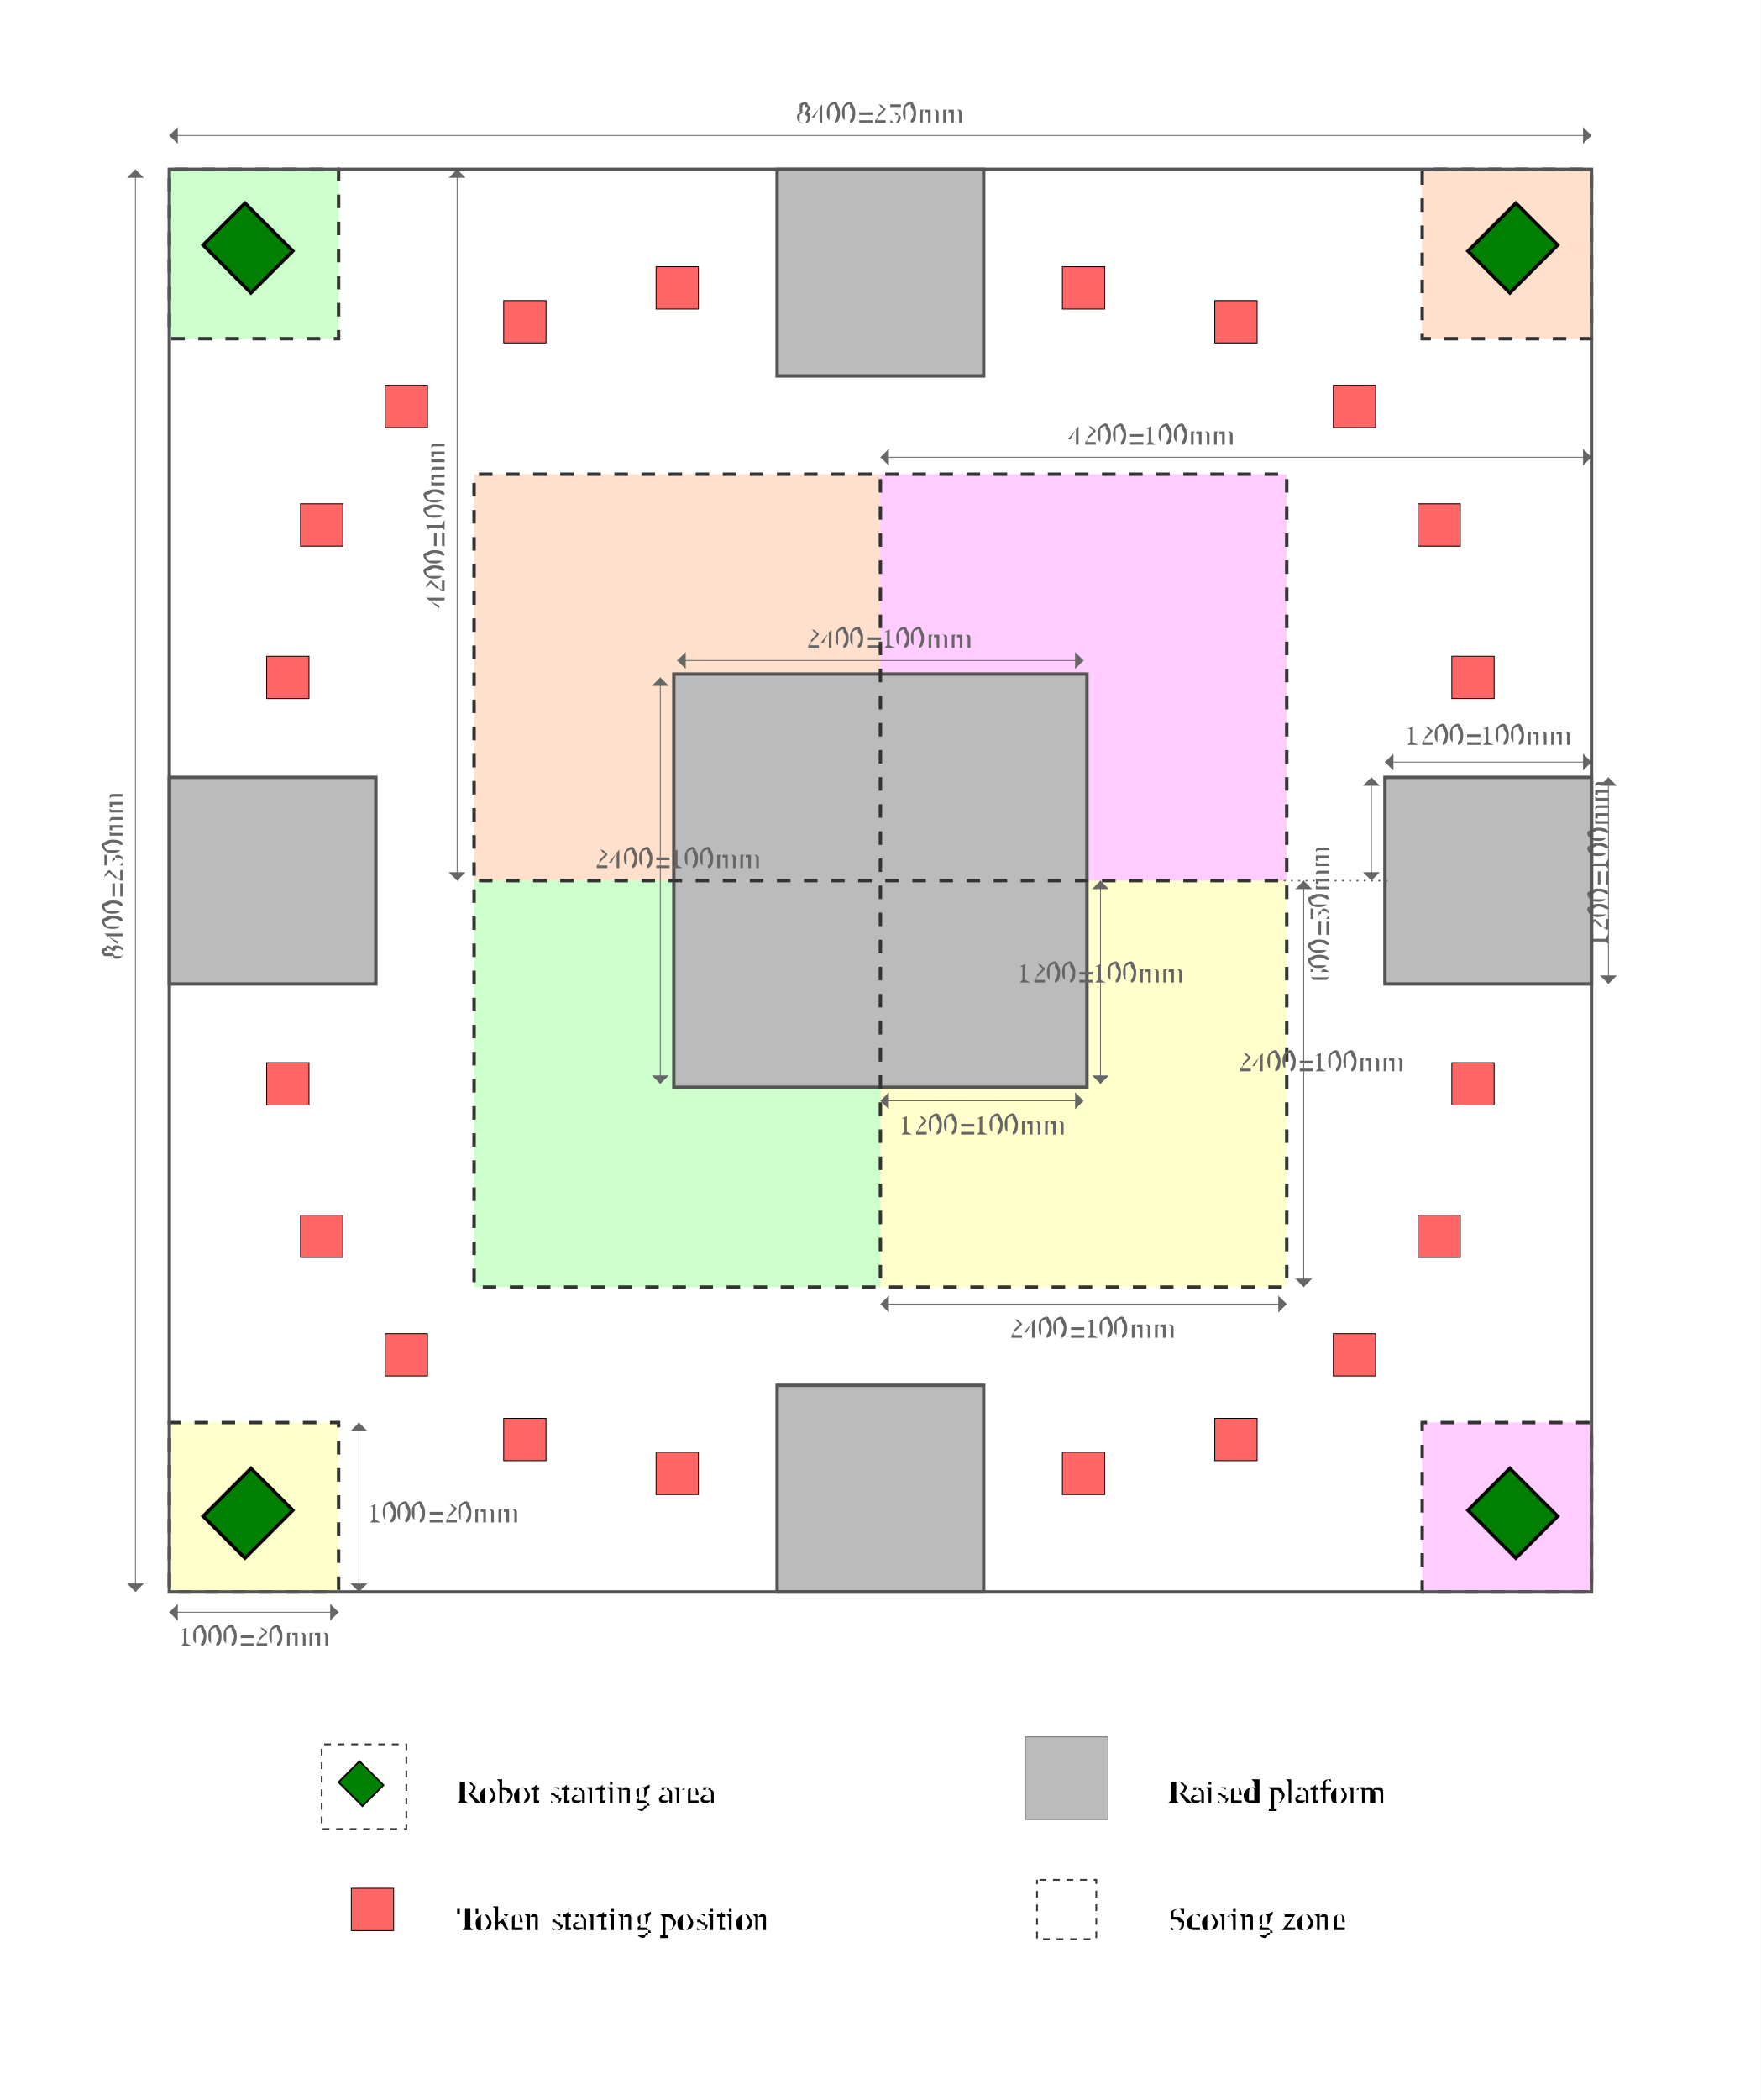
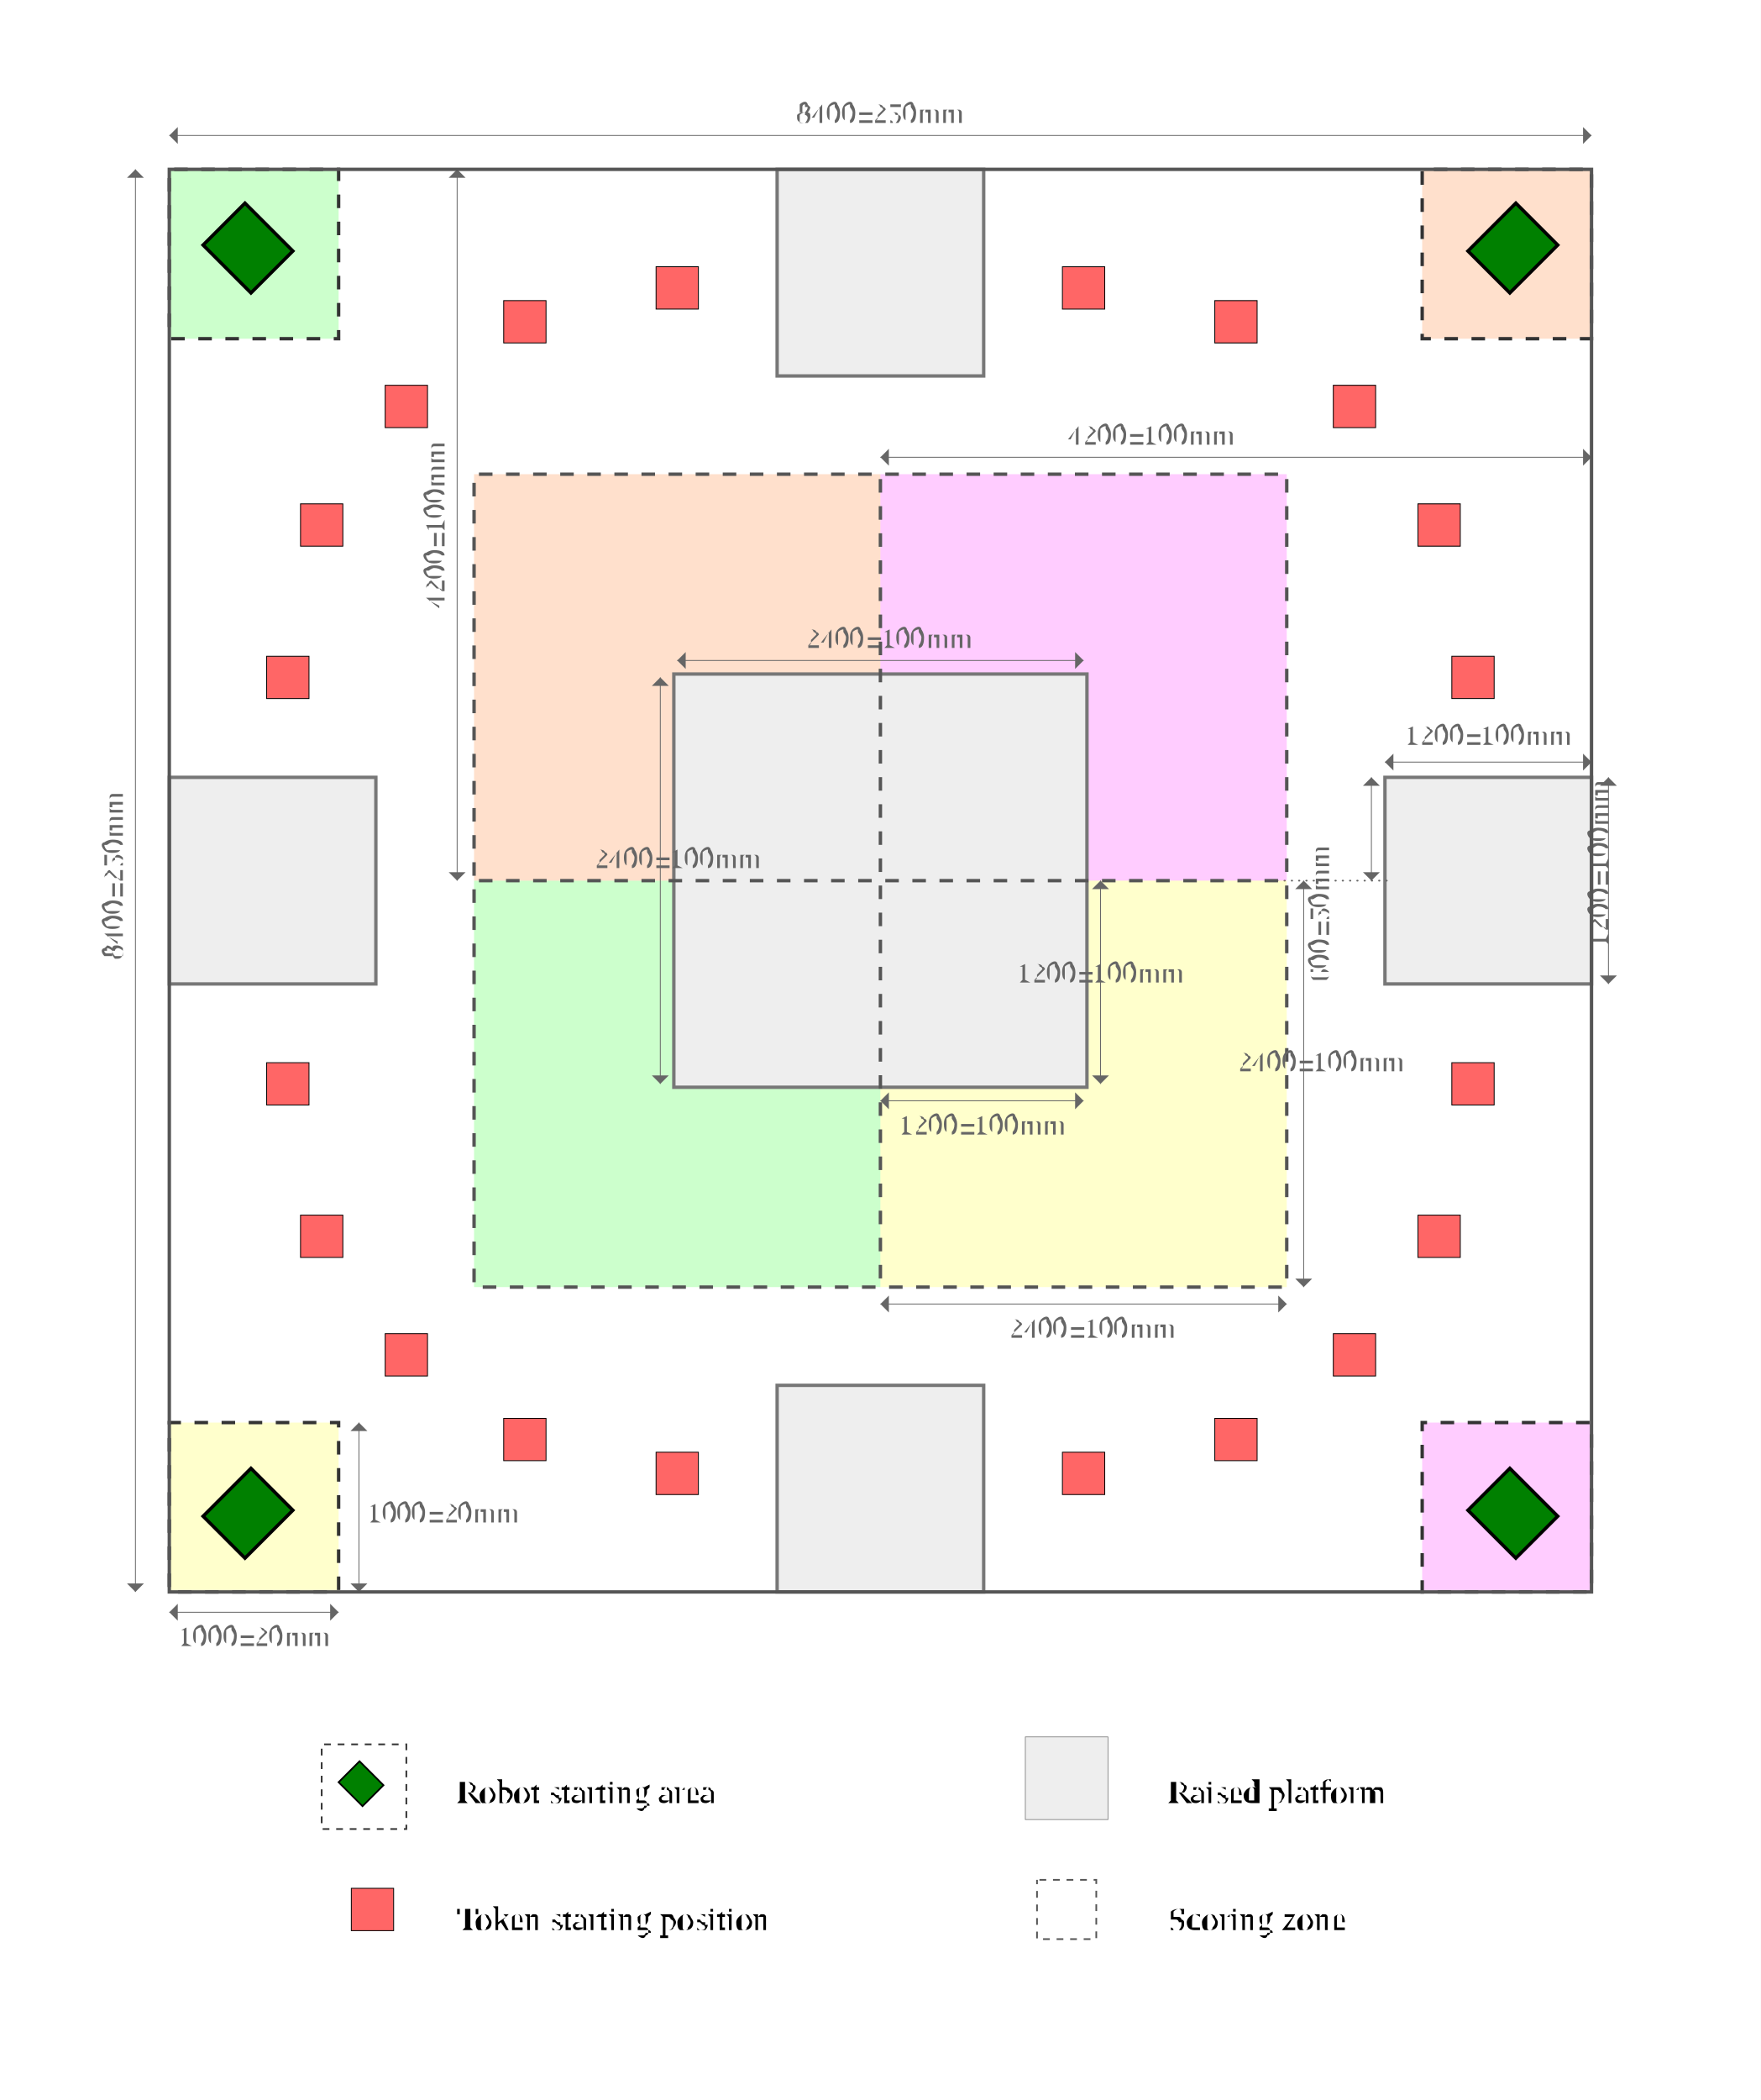
<svg xmlns="http://www.w3.org/2000/svg" xmlns:xlink="http://www.w3.org/1999/xlink" version="1.1" baseProfile="full" width="1040" height="1240">
  <style type="text/css">
    

      .arena-wall {
          fill: none;
          stroke: #555;
          stroke-width: .02;
      }

      .platform {
-           fill: #bbb;
-           stroke: #555;
+           fill: #eee;
+           stroke: #777;
          stroke-width: .02;
      }

      #robot {
          fill: green;
          fill-opacity: 1;
          stroke: black;
          stroke-width: 0.02;
      }

      .corner {
          fill-opacity: 0.2;
      }
      .corner-0 {
          fill: #00ff00;
      }
      .corner-1 {
          fill: #ff6600;
      }
      .corner-2 {
          fill: #ff00ff;
      }
      .corner-3 {
          fill: #ffff00;
      }

      #token {
          fill: red;
          fill-opacity: 0.6;
          stroke: black;
          stroke-width: 0.005;
      }

      .starting-area {
          stroke: #333;
          stroke-width: 0.02;
          /*stroke-dasharray: 0.141, 0.141;*/
          stroke-dasharray: 0.08 0.08;
          stroke-dashoffset: -50%;
      }

      .scoring-zone {
-           stroke: #333;
+           stroke: #555;
          stroke-width: 0.02;
          stroke-dasharray: 0.08 0.08;
          stroke-dashoffset: -50%;
          fill: none;
      }

      .dimension line {
        stroke: #666;
        stroke-width: 0.005;
        marker-start: url(#dimension-arrow-head-start);
        marker-end: url(#dimension-arrow-head-end);
      }

      .dimension text {
        fill: #666;
        font-size: 0.175px;
      }
      .dimension text.above {
        text-anchor: middle;
      }
      .dimension text.left-rotated {
        text-anchor: middle;
        transform: rotate(-90deg);
      }
      .dimension text.left {
        text-anchor: end;
        dominant-baseline: middle;
      }
      .dimension text.right {
        text-anchor: start;
        dominant-baseline: middle;
      }

      .dimension-arrow-head {
        fill: #666;
      }

      .dimension-guide {
        stroke: #666;
        stroke-width: 0.01;
        stroke-dasharray: 0.003 0.04;
        stroke-linecap: round;
        fill: none;
      }

      .legend-label {
        font-size: 0.2px;
        text-anchor: start;
        dominant-baseline: middle;
      }

    
  </style>
  <defs>
    <rect width="0.35" height="0.4" x="-0.175" y="-0.25" id="robot" />
    <g id="starting-area">
      <rect width="1" height="1" x="0" y="0" class="starting-area" />
      <g transform="translate(0.5 0.5) rotate(-45)">
        <use xlink:href="#robot" />
      </g>
    </g>
    <rect width="0.25" height="0.25" x="-0.125" y="-0.125" id="token" />
    <g id="tokens">
      <use xlink:href="#token" transform="translate(0.7 3)" />
      <use xlink:href="#token" transform="translate(0.9 2.1)" />
      <use xlink:href="#token" transform="translate(1.4 1.4)" />
      <use xlink:href="#token" transform="translate(2.1 0.9)" />
      <use xlink:href="#token" transform="translate(3 0.7)" />
    </g>
    <rect width="1.22" height="1.22" y="-0.61" id="side-platform" class="platform" />
    <rect width="2.4" height="2.4" x="-2.4" y="0" id="scoring-zone-background" />
    <g id="scoring-zones">
      <use class="corner corner-0" xlink:href="#scoring-zone-background" />
      <use class="corner corner-1" xlink:href="#scoring-zone-background" transform="rotate(90)" />
      <use class="corner corner-2" xlink:href="#scoring-zone-background" transform="rotate(180)" />
      <use class="corner corner-3" xlink:href="#scoring-zone-background" transform="rotate(270)" />
      <rect width="2.44" height="2.44" x="-1.22" y="-1.22" id="platform" class="platform" />
      <g class="dimension" transform="translate(0 -1.3)">
        <line x1="-1.2" y1="0" x2="1.2" y2="0" />
        <text x="0.05" y="-0.075" class="above">2400±100mm</text>
      </g>
      <g class="dimension" transform="translate(-1.3 0)">
        <line x1="0" y1="-1.2" x2="0" y2="1.2" />
        <text x="0.1" y="-0.075" class="above">2400±100mm</text>
      </g>
      <g class="dimension" transform="translate(0 1.3)">
        <line x1="1.2" y1="0" x2="0" y2="0" />
        <text x="0.6" y="0.2" class="above">1200±100mm</text>
      </g>
      <g class="dimension" transform="translate(1.3 0)">
        <line x1="0" y1="1.2" x2="0" y2="0" />
        <text x="0" y="0.6" class="above">1200±100mm</text>
      </g>
      <rect width="4.8" height="4.8" x="-2.4" y="-2.4" class="scoring-zone" />
      <line y1="-2.4" y2="2.4" class="scoring-zone" />
      <line x1="-2.4" x2="2.4" class="scoring-zone" />
      <g class="dimension" transform="translate(0 2.4) translate(1.2 0.1)">
        <line x1="-1.2" y1="0" x2="1.2" y2="0" />
        <text x="0.05" y="0.2" class="above">2400±100mm</text>
      </g>
      <g class="dimension" transform="translate(2.4 0) translate(0.1 1.2)">
        <line x1="0" y1="-1.2" x2="0" y2="1.2" />
        <text x="0.1" y="-0.075" class="above">2400±100mm</text>
      </g>
    </g>
    <g id="dimension-arrow-head" transform="scale(0.05)">
      <path d="M0,0 L1,1 L1,-1 L0,0" class="dimension-arrow-head" />
    </g>
    <marker id="dimension-arrow-head-start" orient="auto" markerWidth="1" markerHeight="2" refX="0" refY="1" markerUnits="userSpaceOnUse">
      <use xlink:href="#dimension-arrow-head" transform="translate(0 1)" />
    </marker>
    <marker id="dimension-arrow-head-end" orient="auto" markerWidth="1" markerHeight="2" refX="1" refY="1" markerUnits="userSpaceOnUse">
      <use xlink:href="#dimension-arrow-head" transform="translate(1 1) scale(-1 1)" />
    </marker>
  </defs>
  <rect width="100%" height="100%" fill="white" />
  <g id="arena-space" transform="scale(100)">
    <g id="arena" transform="translate(1 1)">
      <use class="corner corner-0" xlink:href="#starting-area" />
      <use class="corner corner-1" xlink:href="#starting-area" transform="rotate(90 4.2 4.2)" />
      <use class="corner corner-2" xlink:href="#starting-area" transform="rotate(180 4.2 4.2)" />
      <use class="corner corner-3" xlink:href="#starting-area" transform="rotate(270 4.2 4.2)" />
      <g class="dimension" transform="translate(0 8.4) translate(0 0.12)">
        <line x1="0" y1="0" x2="1" y2="0" />
        <text x="0.5" y="0.2" class="above">1000±20mm</text>
      </g>
      <g class="dimension" transform="translate(0 8.4) translate(1.12 -1)">
        <line x1="0" y1="1" x2="0" y2="0" />
        <text x="0.05" y="0.55" class="right">1000±20mm</text>
      </g>
      <use xlink:href="#side-platform" transform="translate(0 4.2)" />
      <use xlink:href="#side-platform" transform="rotate(90 4.2 4.2) translate(0 4.2)" />
      <use xlink:href="#side-platform" transform="rotate(180 4.2 4.2) translate(0 4.2)" />
      <use xlink:href="#side-platform" transform="rotate(270 4.2 4.2) translate(0 4.2)" />
      <g class="dimension" transform="translate(8.4 4.2) translate(0 -0.7)">
        <line x1="-1.22" y1="0" x2="0" y2="0" />
        <text x="-0.61" y="-0.1" class="above">1200±100mm</text>
      </g>
      <line x1="6.5" y1="4.2" x2="7.2" y2="4.2" class="dimension-guide" />
      <g class="dimension" transform="translate(8.4 4.2) translate(-1.3 0)">
        <line x1="0" y1="0" x2="0" y2="-0.61" />
        <text x="-0.2" y="-0.25" class="left-rotated">600±50mm</text>
      </g>
      <g class="dimension" transform="translate(8.4 4.2) translate(0.1 0)">
        <line x1="0" y1="0.61" x2="0" y2="-0.61" />
        <text x="0.1" y="0" class="left-rotated">1200±100mm</text>
      </g>
      <use xlink:href="#scoring-zones" transform="translate(4.2 4.2)" />
      <g class="dimension" transform="translate(6.3 1.7)">
        <line x1="-2.1" y1="0" x2="2.1" y2="0" />
        <text x="-0.5" y="-0.075" class="above">4200±100mm</text>
      </g>
      <g class="dimension" transform="translate(1.7 2.1)">
        <line x1="0" y1="-2.1" x2="0" y2="2.1" />
        <text x="0" y="-0.075" class="left-rotated">4200±100mm</text>
      </g>
      <use xlink:href="#tokens" />
      <use xlink:href="#tokens" transform="rotate(90 4.2 4.2)" />
      <use xlink:href="#tokens" transform="rotate(180 4.2 4.2)" />
      <use xlink:href="#tokens" transform="rotate(270 4.2 4.2)" />
      <rect width="8.4" height="8.4" x="0" y="0" class="arena-wall" />
      <g class="dimension" transform="translate(4.2 -0.2)">
        <line x1="-4.2" y1="0" x2="4.2" y2="0" />
        <text x="0" y="-0.075" class="above">8400±250mm</text>
      </g>
      <g class="dimension" transform="translate(-0.2 4.2)">
        <line x1="0" y1="-4.2" x2="0" y2="4.2" />
        <text x="0.03" y="-0.075" class="left-rotated">8400±250mm</text>
      </g>
    </g>
    <g id="legend" transform="translate(2.2 10.6)">
      <g transform="translate(0 0)">
        <use fill="none" xlink:href="#starting-area" transform="scale(0.5) translate(-0.6 -0.6)" />
        <text x="0.5" y="0" class="legend-label">Robot starting area</text>
      </g>
      <g transform="translate(0 0.75)">
        <use xlink:href="#token" transform="translate(0 -0.075)" />
        <text x="0.5" y="0" class="legend-label">Token starting position</text>
      </g>
      <g transform="translate(4.2 0)">
        <use xlink:href="#platform" transform="scale(0.2) translate(-0.5 -0.5)" />
        <text x="0.5" y="0" class="legend-label">Raised platform</text>
      </g>
      <g transform="translate(4.2 0.75)">
        <rect width="0.7" height="0.7" x="-0.55" y="-0.5" class="scoring-zone" transform="scale(0.5)" />
        <text x="0.5" y="0" class="legend-label">Scoring zone</text>
      </g>
    </g>
  </g>
</svg>
